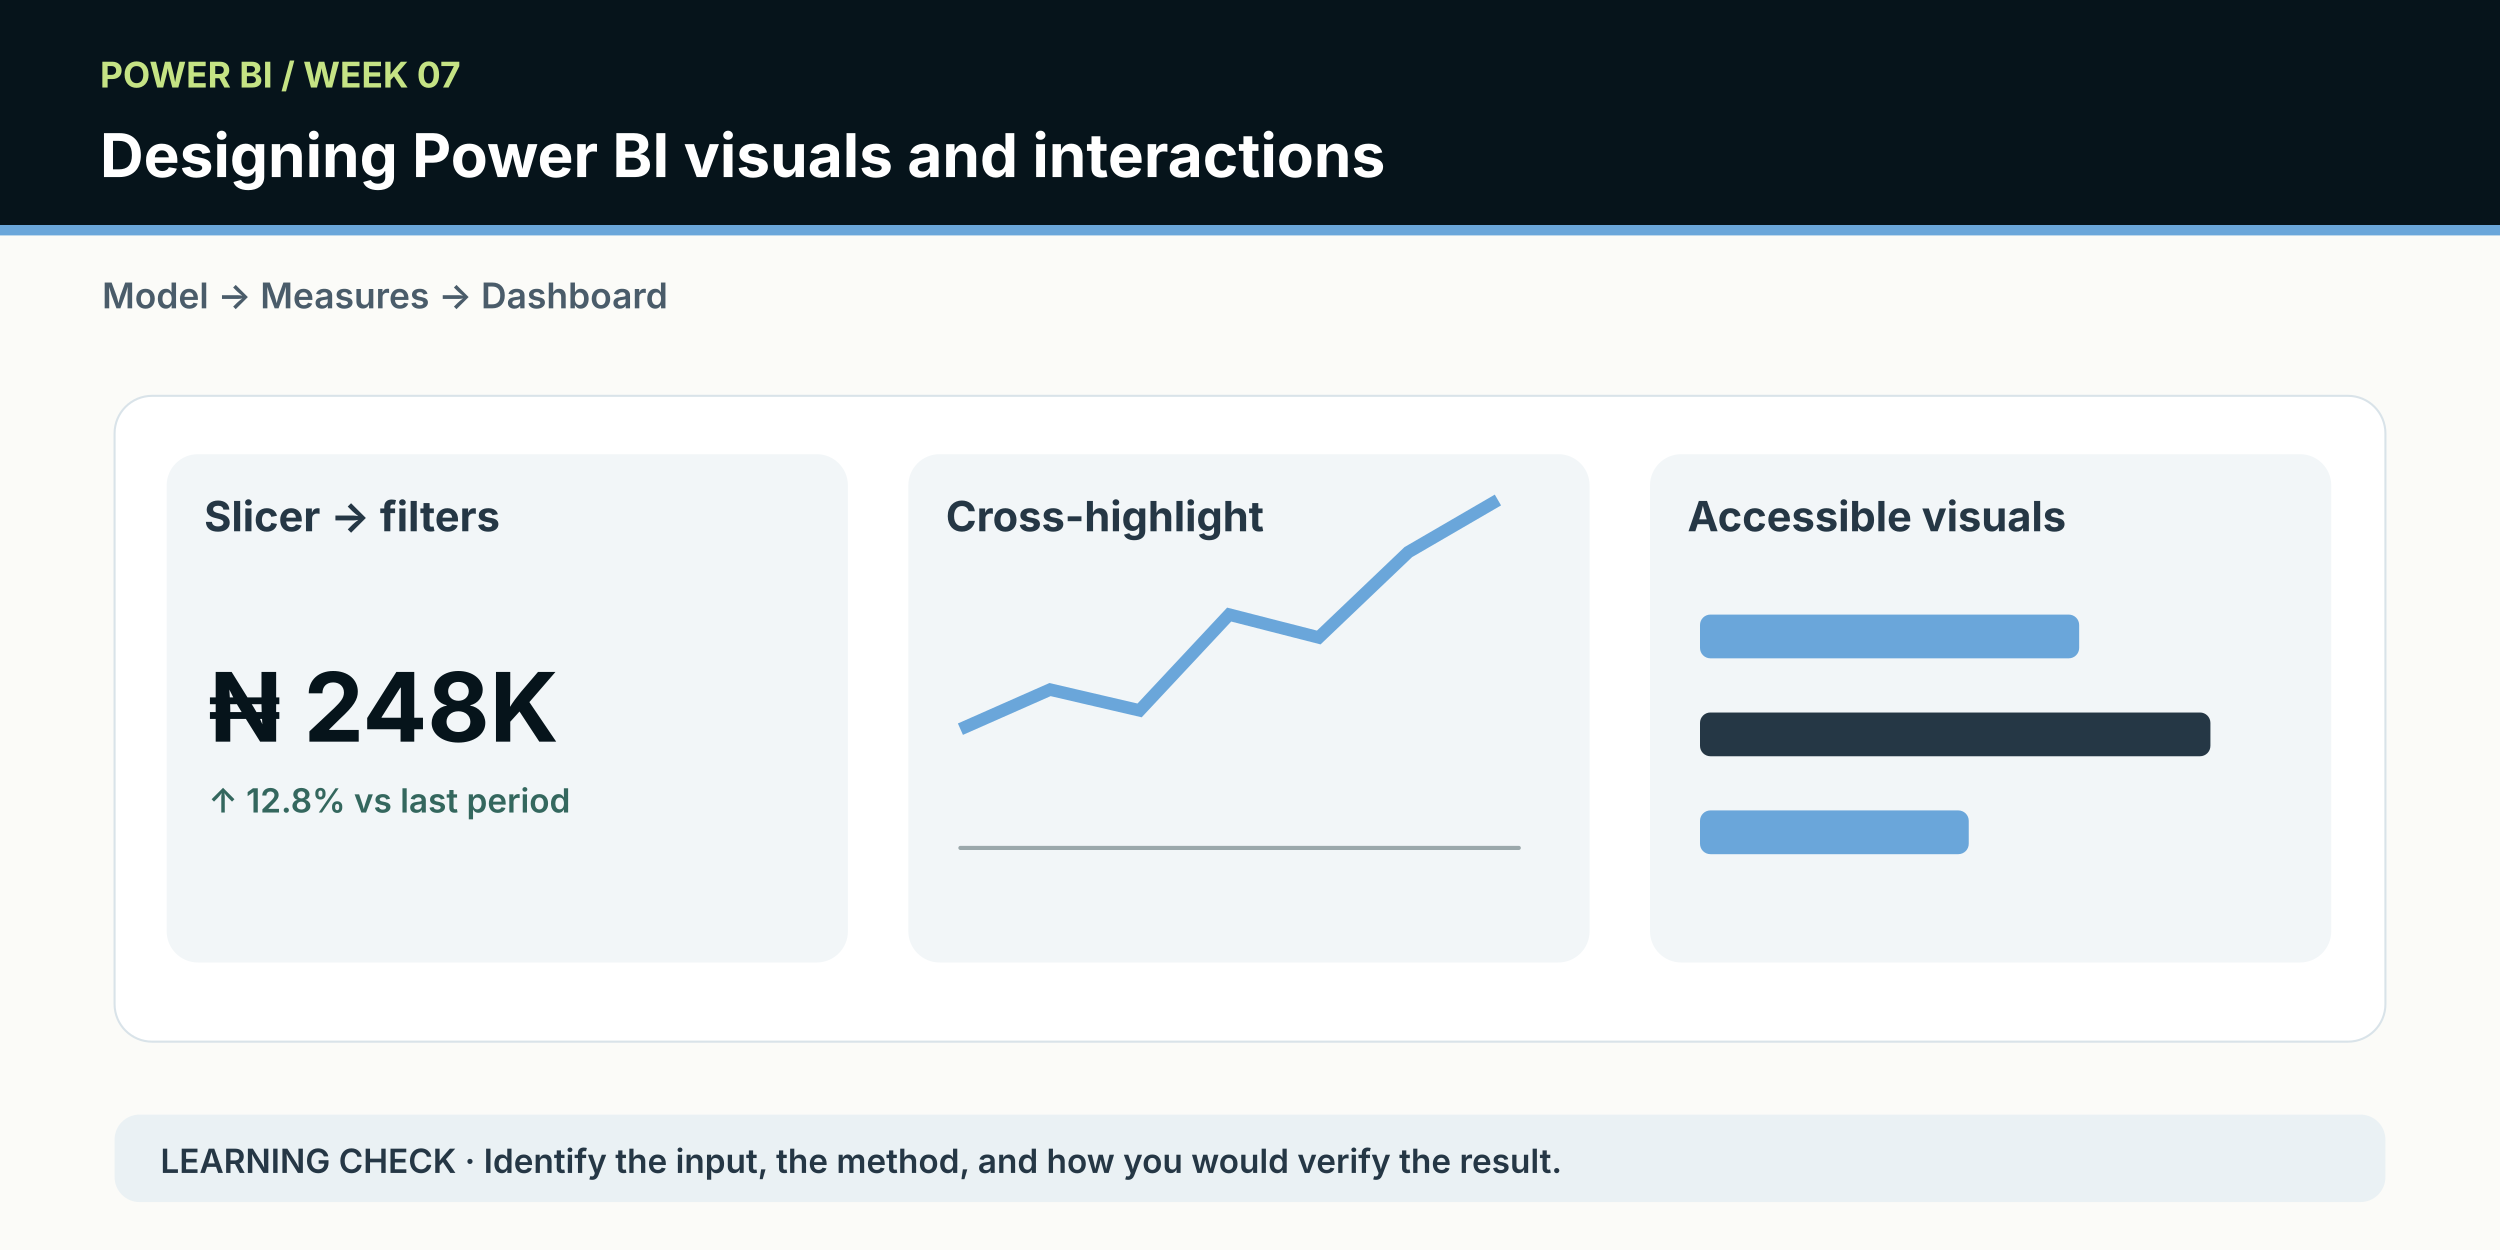
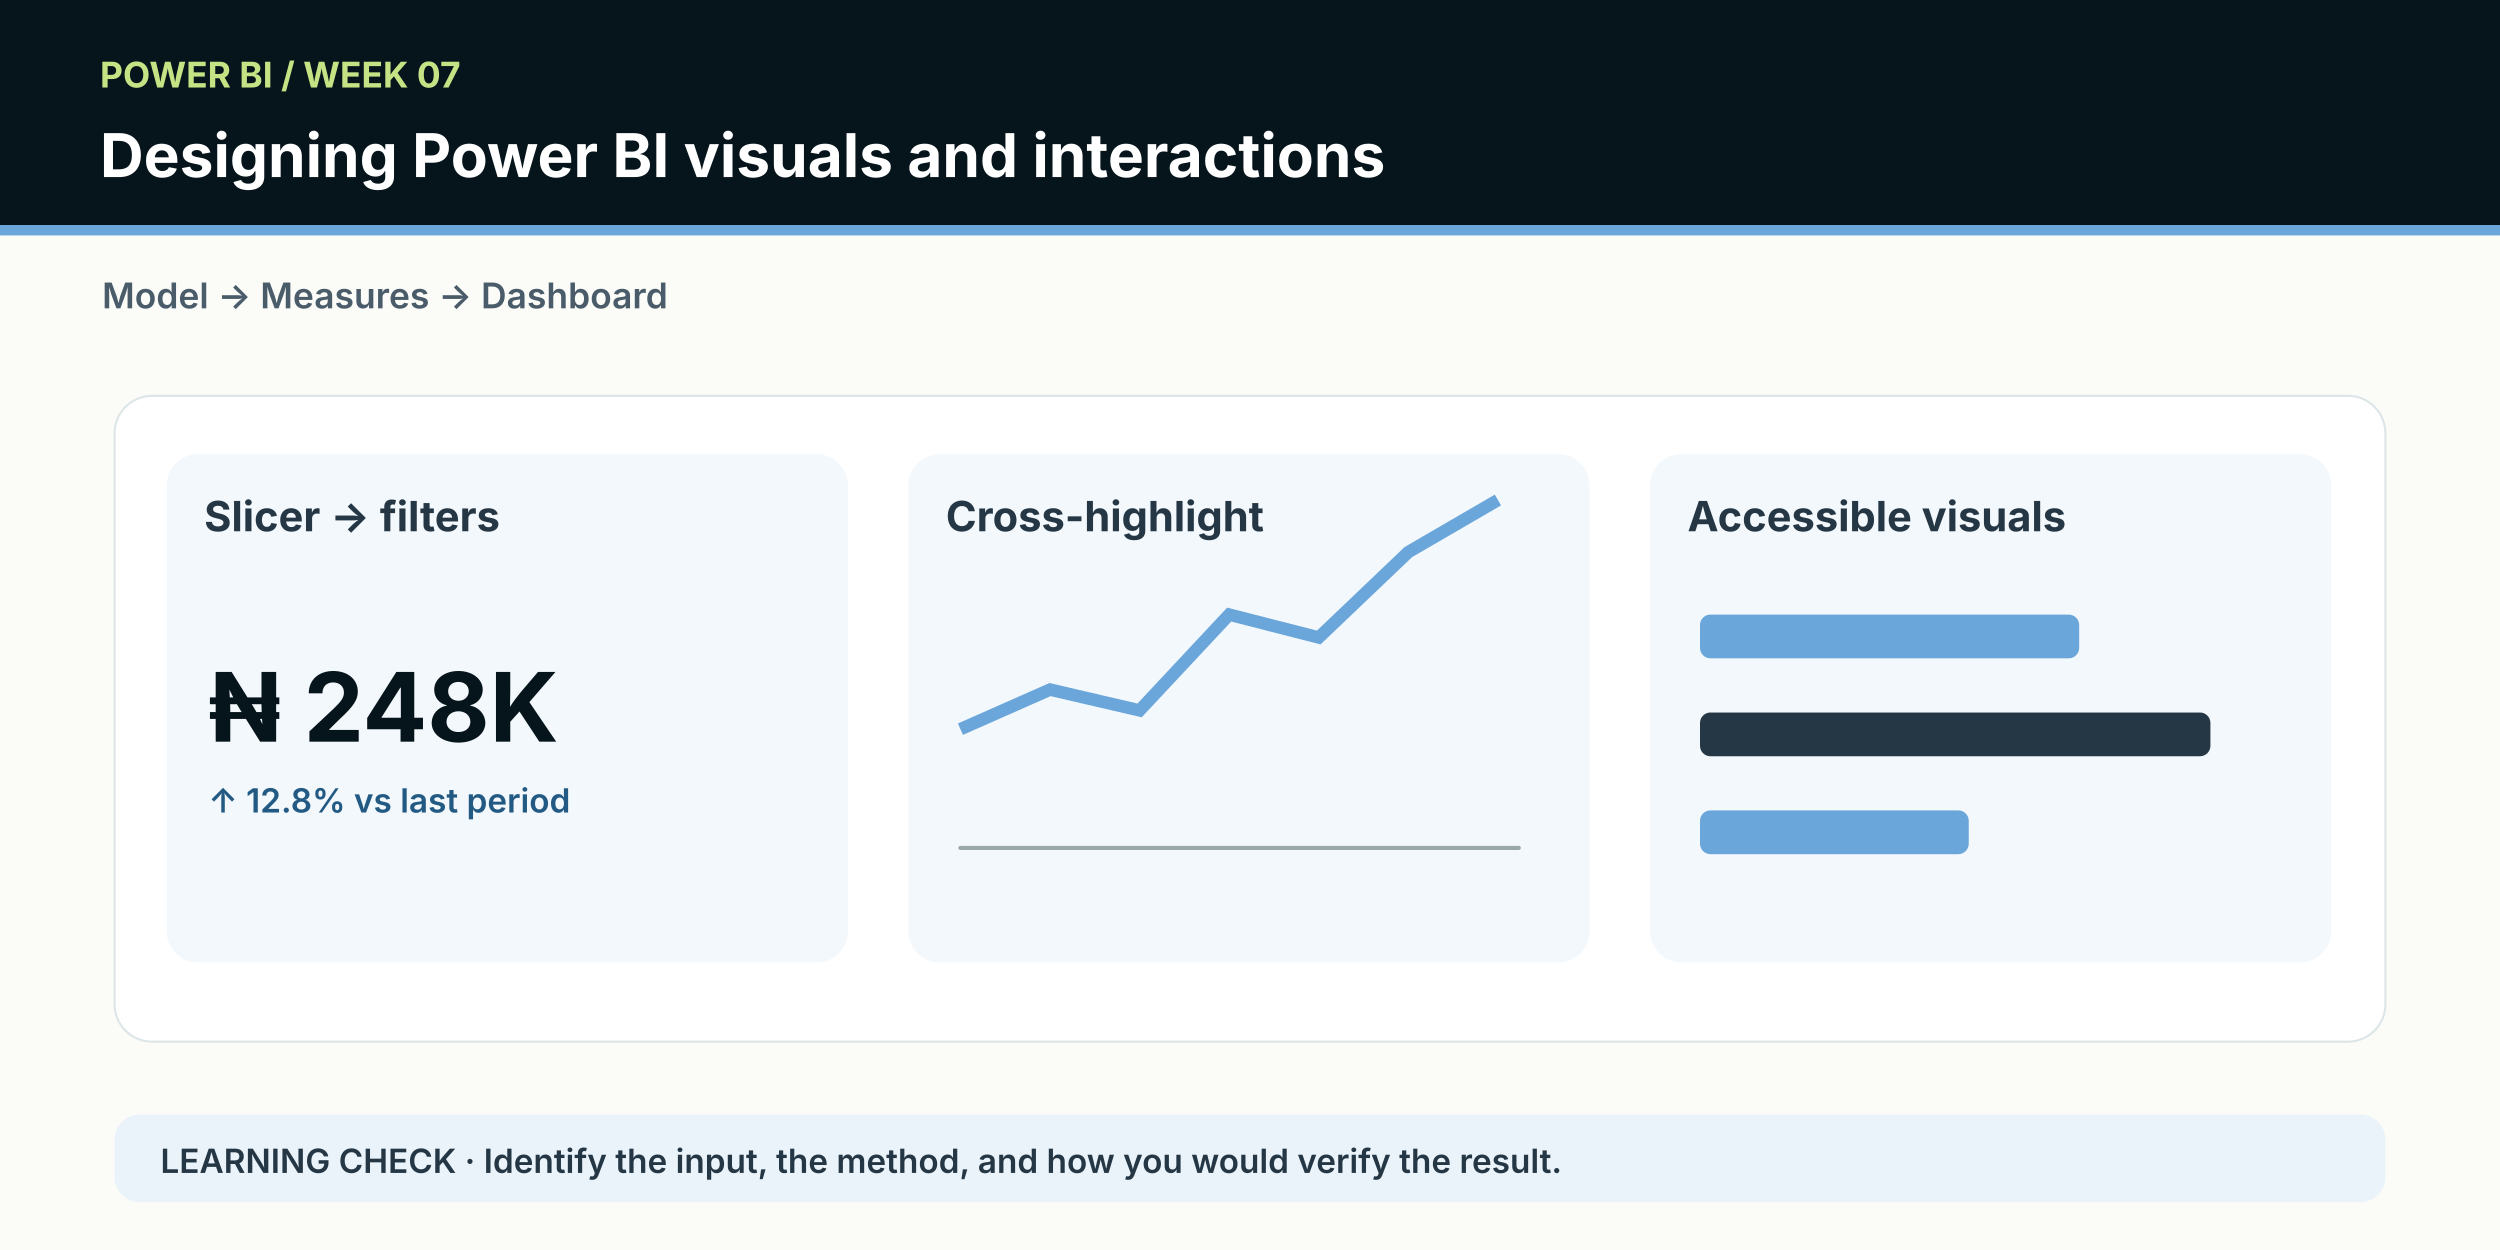
<svg xmlns="http://www.w3.org/2000/svg" width="1200" height="600" viewBox="0 0 1200 600" role="img" aria-label="POWER BI week 7: Designing Power BI visuals and interactions concept diagram">
  <rect x="0" y="0" width="1200" height="600" rx="0" fill="#FBFBF8" stroke="none" />
  <rect x="0" y="0" width="1200" height="112" rx="0" fill="#06141B" stroke="none" />
  <rect x="0" y="108" width="1200" height="5" rx="0" fill="#6AA6DA" stroke="none" />
  <text x="48" y="42" fill="#C5E384" font-size="17" font-family="Inter,Arial,sans-serif" font-weight="700">POWER BI  /  WEEK 07</text>
  <text x="48" y="85" fill="#FFFFFF" font-size="29" font-family="Inter,Arial,sans-serif" font-weight="700">Designing Power BI visuals and interactions</text>
  <text x="49" y="148" fill="#4A5C6A" font-size="17" font-family="Inter,Arial,sans-serif" font-weight="600">Model → Measures → Dashboard</text>
-   <rect x="55" y="190" width="1090" height="310" rx="18" fill="#FFFFFF" stroke="#D9E3E9" />
-   <rect x="80" y="218" width="327" height="244" rx="15" fill="#F2F6F8" stroke="none" />
+   <rect x="55" y="190" width="1090" height="310" rx="18" fill="#FFFFFF" stroke="#DCE5E7" />
+   <rect x="80" y="218" width="327" height="244" rx="15" fill="#F3F8FC" stroke="none" />
  <text x="98" y="255" fill="#253745" font-size="20" font-family="Inter,Arial,sans-serif" font-weight="700">Slicer → filters</text>
  <text x="100" y="356" fill="#06141B" font-size="46" font-family="Inter,Arial,sans-serif" font-weight="700">₦ 248K</text>
-   <text x="100" y="390" fill="#34675E" font-size="16" font-family="Inter,Arial,sans-serif" font-weight="600">↑ 12.8% vs last period</text>
-   <rect x="436" y="218" width="327" height="244" rx="15" fill="#F2F6F8" stroke="none" />
+   <text x="100" y="390" fill="#235A83" font-size="16" font-family="Inter,Arial,sans-serif" font-weight="600">↑ 12.8% vs last period</text>
+   <rect x="436" y="218" width="327" height="244" rx="15" fill="#F3F8FC" stroke="none" />
  <text x="454" y="255" fill="#253745" font-size="20" font-family="Inter,Arial,sans-serif" font-weight="700">Cross-highlight</text>
  <path d="M461 407 L729 407" fill="none" stroke="#9BA8AB" stroke-width="2" stroke-linecap="round" />
  <polyline points="461,350 504,331 547,341 590,295 633,306 676,265 719,240" fill="none" stroke="#6AA6DA" stroke-width="6" />
-   <rect x="792" y="218" width="327" height="244" rx="15" fill="#F2F6F8" stroke="none" />
+   <rect x="792" y="218" width="327" height="244" rx="15" fill="#F3F8FC" stroke="none" />
  <text x="810" y="255" fill="#253745" font-size="20" font-family="Inter,Arial,sans-serif" font-weight="700">Accessible visuals</text>
  <rect x="816" y="295" width="182" height="21" rx="5" fill="#6AA6DA" stroke="none" />
  <rect x="816" y="342" width="245" height="21" rx="5" fill="#253745" stroke="none" />
  <rect x="816" y="389" width="129" height="21" rx="5" fill="#6AA6DA" stroke="none" />
-   <rect x="55" y="535" width="1090" height="42" rx="12" fill="#EAF1F4" stroke="none" />
+   <rect x="55" y="535" width="1090" height="42" rx="12" fill="#EAF3FA" stroke="none" />
  <text x="77" y="563" fill="#253745" font-size="16" font-family="Inter,Arial,sans-serif" font-weight="600">LEARNING CHECK  ·  Identify the input, the method, and how you would verify the result.</text>
</svg>
